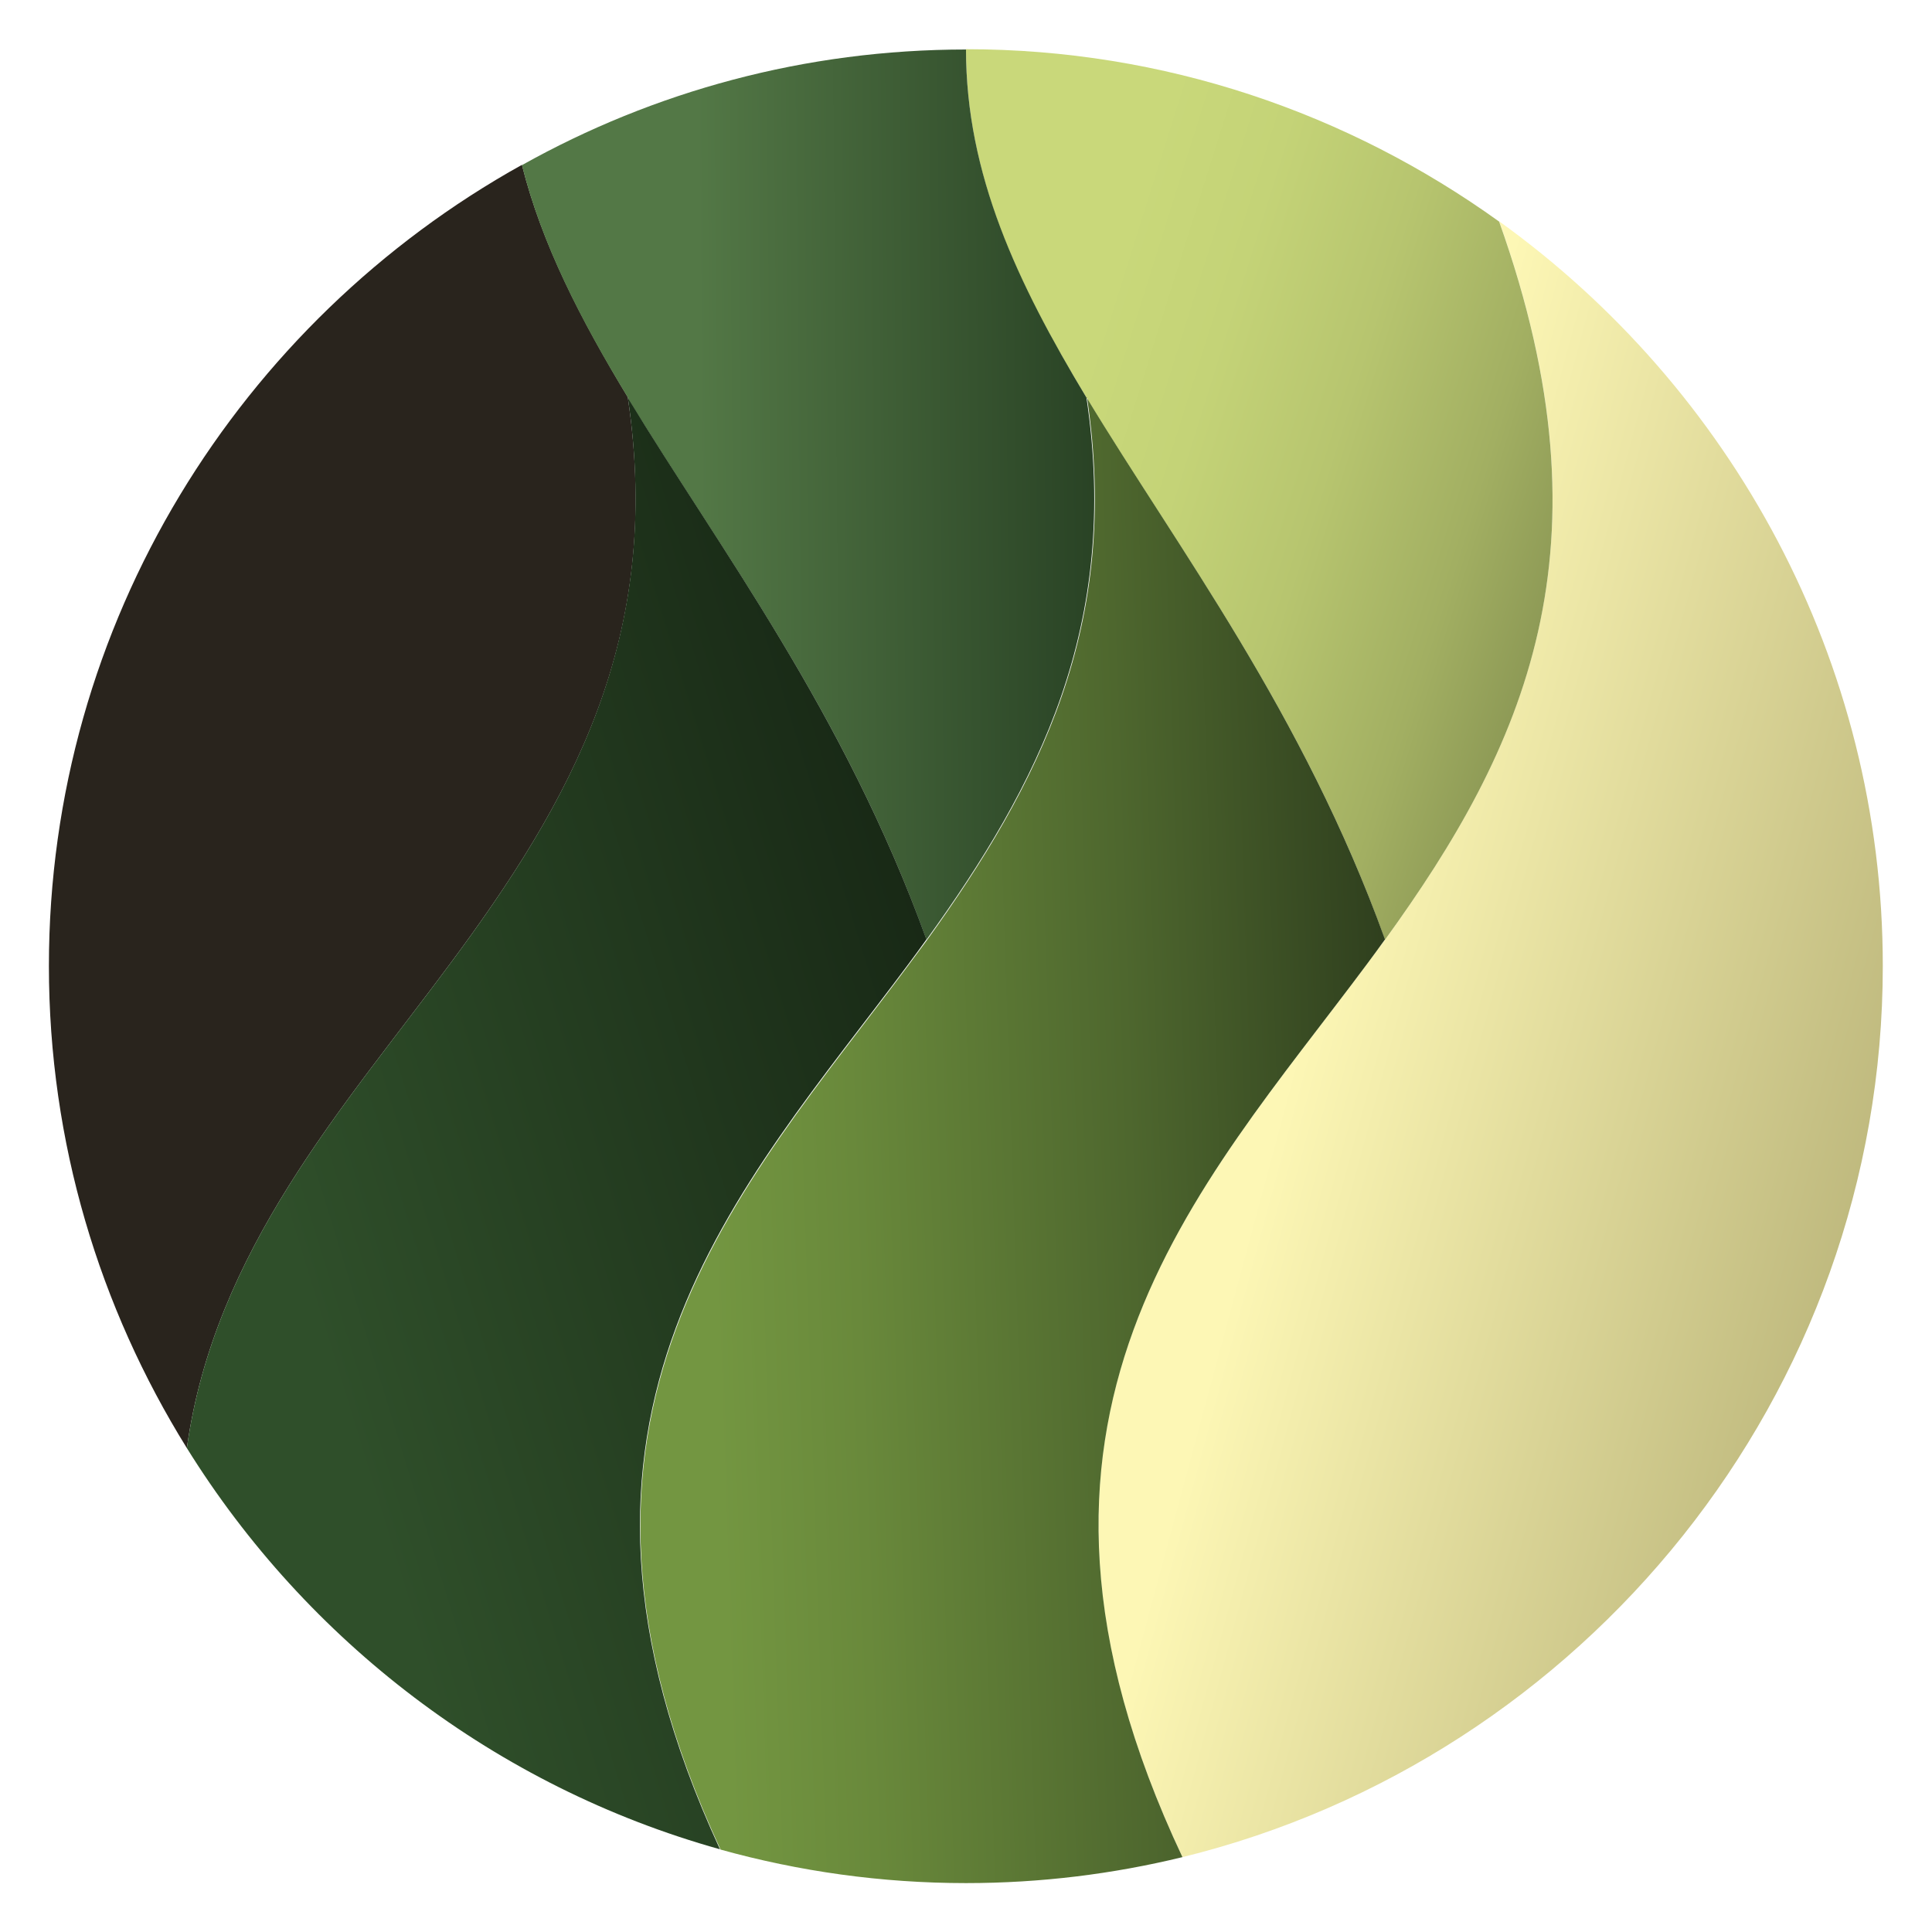
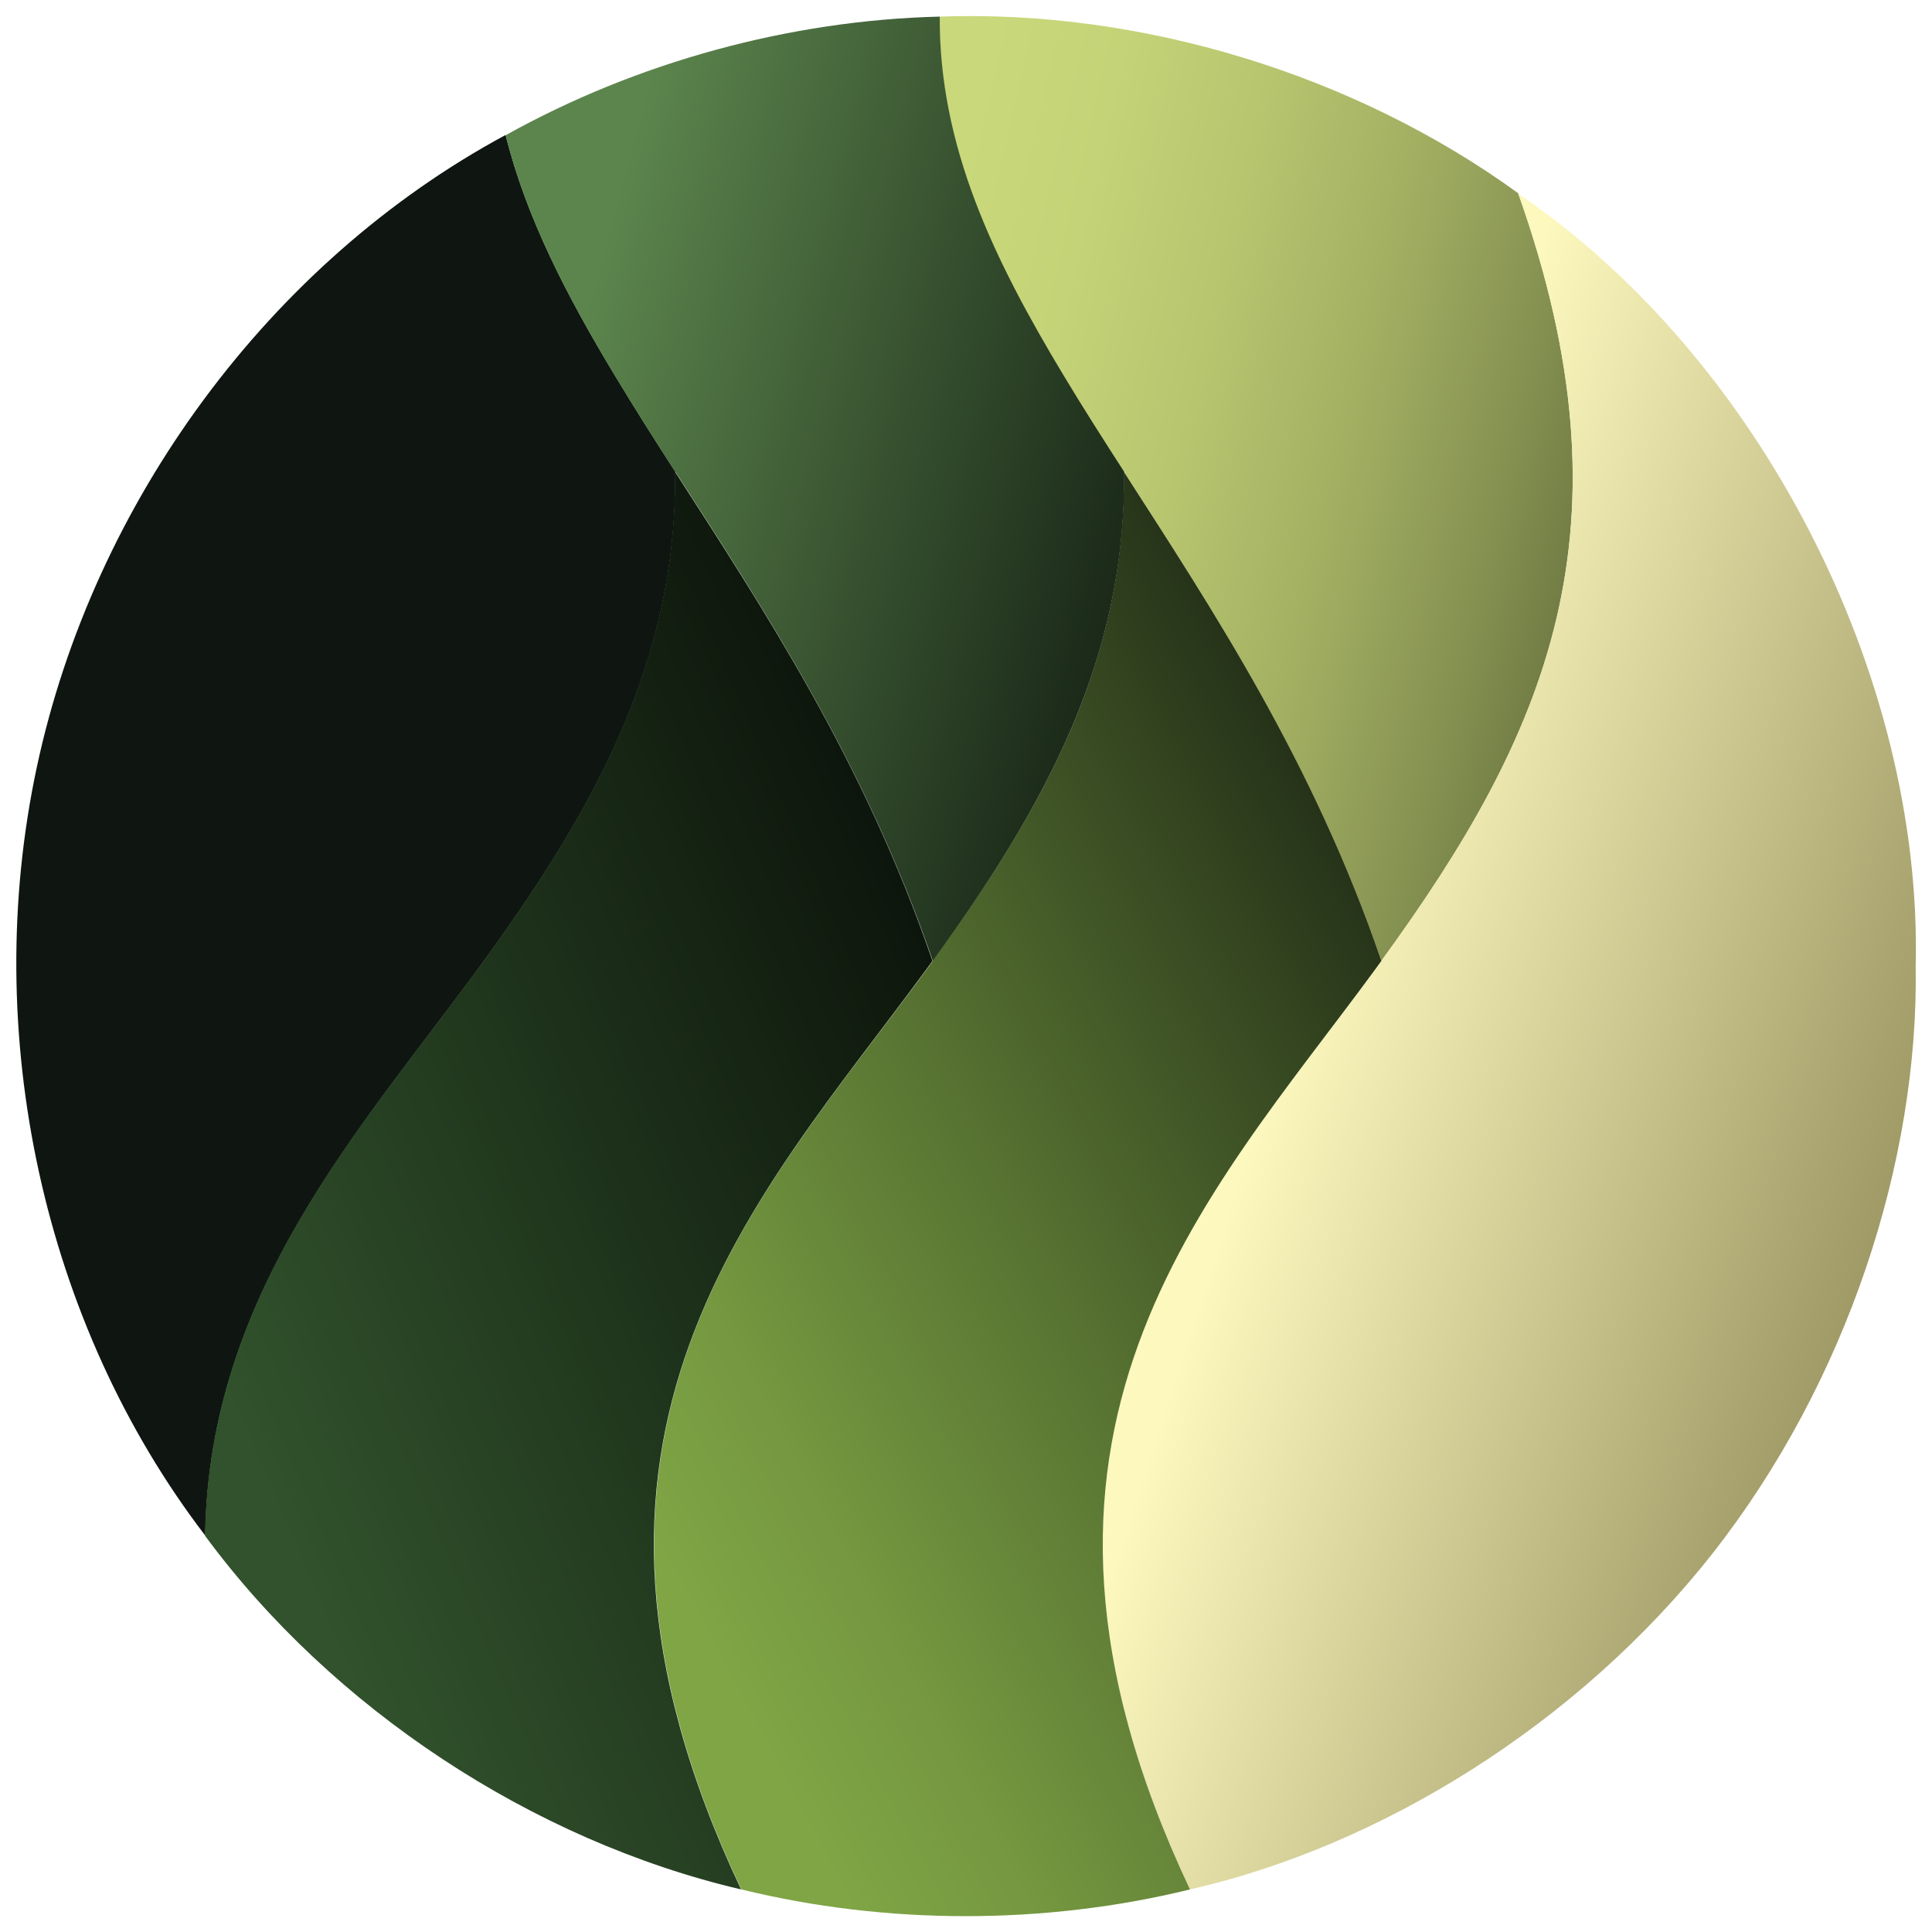
- <svg xmlns="http://www.w3.org/2000/svg" id="Layer_1" data-name="Layer 1" viewBox="0 0 64 64">
+ <svg xmlns="http://www.w3.org/2000/svg" id="Layer_1" width="64" height="64" viewBox="0 0 64 64">
  <defs>
-     <style>
-       .cls-1 {
-         fill: url(#linear-gradient-2);
-       }
- 
-       .cls-2 {
-         fill: url(#linear-gradient-4);
-       }
- 
-       .cls-3 {
-         fill: url(#linear-gradient-3);
-       }
- 
-       .cls-4 {
-         fill: url(#linear-gradient-5);
-       }
- 
-       .cls-5 {
-         fill: url(#linear-gradient);
-       }
- 
-       .cls-6 {
-         fill: #29241d;
-       }
-     </style>
-     <linearGradient id="linear-gradient" x1="758.25" y1="-55.72" x2="708.12" y2="-69.22" gradientTransform="translate(801.36 -21.64) rotate(-180)" gradientUnits="userSpaceOnUse">
-       <stop offset="0" stop-color="#fdf7b5" />
-       <stop offset="1" stop-color="#575222" />
-     </linearGradient>
-     <linearGradient id="linear-gradient-2" x1="35.14" y1="14.45" x2="64.88" y2="23.79" gradientUnits="userSpaceOnUse">
+     <linearGradient id="linear-gradient" x1="29.92" y1="13.71" x2="62.4" y2="21.19" gradientUnits="userSpaceOnUse">
      <stop offset="0" stop-color="#c9d87a" />
      <stop offset=".13" stop-color="#c4d377" />
      <stop offset=".28" stop-color="#b7c56f" />
      <stop offset=".44" stop-color="#a2af62" />
      <stop offset=".6" stop-color="#849050" />
      <stop offset=".77" stop-color="#5e6739" />
      <stop offset=".94" stop-color="#2f361d" />
      <stop offset="1" stop-color="#1d2312" />
    </linearGradient>
-     <linearGradient id="linear-gradient-3" x1="777.87" y1="-59.77" x2="748.25" y2="-58.78" gradientTransform="translate(801.36 -21.64) rotate(-180)" gradientUnits="userSpaceOnUse">
-       <stop offset="0" stop-color="#739641" />
-       <stop offset=".16" stop-color="#69893b" />
-       <stop offset=".47" stop-color="#4e672e" />
-       <stop offset=".87" stop-color="#243118" />
+     <linearGradient id="linear-gradient-2" x1="42.7" y1="33.79" x2="77.71" y2="45.13" gradientUnits="userSpaceOnUse">
+       <stop offset="0" stop-color="#fdf8be" />
+       <stop offset="1" stop-color="#575222" />
+     </linearGradient>
+     <linearGradient id="linear-gradient-3" x1="20.38" y1="48.62" x2="51.54" y2="32.1" gradientUnits="userSpaceOnUse">
+       <stop offset="0" stop-color="#7fa545" />
+       <stop offset=".15" stop-color="#759840" />
+       <stop offset=".42" stop-color="#5a7633" />
+       <stop offset=".79" stop-color="#30401e" />
      <stop offset="1" stop-color="#161f11" />
    </linearGradient>
-     <linearGradient id="linear-gradient-4" x1="778.19" y1="-38.09" x2="759.99" y2="-37.93" gradientTransform="translate(801.36 -21.64) rotate(-180)" gradientUnits="userSpaceOnUse">
-       <stop offset="0" stop-color="#537846" />
-       <stop offset="1" stop-color="#192e18" />
+     <linearGradient id="linear-gradient-4" x1="18.67" y1="12.86" x2="39.92" y2="18.59" gradientUnits="userSpaceOnUse">
+       <stop offset="0" stop-color="#5c854d" />
+       <stop offset="1" stop-color="#121d12" />
    </linearGradient>
-     <linearGradient id="linear-gradient-5" x1="9.59" y1="41.15" x2="55.53" y2="26.98" gradientUnits="userSpaceOnUse">
-       <stop offset="0" stop-color="#2f4f2a" />
+     <linearGradient id="linear-gradient-5" x1="7.38" y1="46.01" x2="41.56" y2="31.31" gradientUnits="userSpaceOnUse">
+       <stop offset="0" stop-color="#31522c" />
      <stop offset="1" stop-color="#000" />
    </linearGradient>
  </defs>
-   <path class="cls-6" d="M17.29,5.46c.66,2.63,1.95,5.12,3.51,7.7v.02c1.18,7.95-1.89,13.36-5.9,18.76-3.53,4.76-7.8,9.49-8.71,16.03-2.89-4.65-4.57-10.12-4.57-15.97,0-11.38,6.34-21.35,15.67-26.54Z" />
-   <path class="cls-5" d="M49.66,7.33c7.68,5.52,12.71,14.54,12.71,24.67,0,14.23-9.93,26.26-23.2,29.52-6.9-14.62.52-22.06,6.11-29.58.2-.27.4-.54.6-.81h0c4.6-6.37,7.66-12.94,3.78-23.8Z" />
-   <path class="cls-1" d="M32,1.63c6.58,0,12.67,2.12,17.66,5.71,3.88,10.86.82,17.43-3.78,23.79-2.71-7.53-6.85-12.93-9.89-17.96-2.3-3.79-3.99-7.38-3.99-11.54Z" />
-   <path class="cls-3" d="M35.99,13.16c3.04,5.03,7.17,10.43,9.89,17.96h0c-.2.28-.4.55-.6.82-5.59,7.51-13,14.96-6.11,29.58-2.3.56-4.7.86-7.17.86-2.81,0-5.54-.39-8.13-1.11h0s0,0,0,0c-6.68-14.44.69-21.85,6.24-29.32.2-.27.4-.54.6-.81h0c3.71-5.15,6.43-10.42,5.3-17.97Z" />
-   <path class="cls-2" d="M32,1.63c0,4.15,1.7,7.74,3.99,11.54,1.13,7.55-1.59,12.82-5.3,17.96-2.71-7.53-6.84-12.92-9.89-17.94v-.02c-1.57-2.58-2.85-5.07-3.51-7.7,4.36-2.44,9.38-3.83,14.71-3.83Z" />
-   <path class="cls-4" d="M20.8,13.18c3.05,5.02,7.17,10.41,9.89,17.94h0c-.2.28-.4.55-.6.82-5.55,7.46-12.91,14.88-6.24,29.32-7.41-2.07-13.69-6.9-17.66-13.29.91-6.54,5.18-11.27,8.71-16.03,4.01-5.4,7.07-10.81,5.9-18.76Z" />
+   <path d="M50.29,6.4C44.88,2.47,37.81.31,31.12.55c-.02,4.28,1.76,8,4.13,11.93.62,1.03,1.29,2.08,1.98,3.15,2.92,4.54,6.25,9.58,8.53,16.2,5.46-7.5,8.5-14.28,4.53-25.43Z" fill="url(#linear-gradient)" />
+   <path d="M22.36,15.61c-.69-1.07-1.35-2.11-1.97-3.14-1.62-2.68-2.96-5.27-3.64-8C8.94,8.68,3.1,16.62,1.22,25.41c-1.88,8.79.19,18.42,5.58,25.46.12-8,5.09-13.4,9.02-18.75,3.89-5.3,6.61-10.21,6.55-16.51Z" fill="#0f1612" />
+   <path d="M50.29,6.4c3.97,11.15.93,17.93-4.53,25.43-.07.1-.14.19-.21.29-5.59,7.61-13.28,15.32-6.13,30.47,6.29-1.43,12.85-5.46,17.31-11.13,4.46-5.68,6.83-13,6.73-19.45.23-9.65-5.18-20.17-13.17-25.6Z" fill="url(#linear-gradient-2)" />
+   <path d="M30.9,31.83c-.07.1-.14.19-.21.29-5.59,7.61-13.28,15.32-6.13,30.47,4.81,1.18,10.05,1.18,14.86,0-7.15-15.14.54-22.85,6.13-30.47.07-.1.14-.19.21-.29-2.27-6.62-5.61-11.66-8.53-16.2.06,6.18-2.56,11.02-6.34,16.2Z" fill="url(#linear-gradient-3)" />
+   <path d="M22.36,15.61c2.92,4.54,6.26,9.59,8.54,16.22,3.77-5.19,6.39-10.02,6.34-16.2-.69-1.07-1.36-2.12-1.98-3.15-2.37-3.93-4.15-7.65-4.13-11.93-4.97.12-10.04,1.51-14.38,3.93.68,2.73,2.02,5.32,3.64,8,.62,1.03,1.28,2.07,1.97,3.14Z" fill="url(#linear-gradient-4)" />
+   <path d="M22.36,15.61c.06,6.3-2.66,11.21-6.55,16.51-3.93,5.35-8.9,10.75-9.02,18.75,4.21,5.72,10.84,10.1,17.76,11.72-7.15-15.14.54-22.85,6.13-30.47.07-.1.14-.19.21-.29-2.27-6.63-5.62-11.68-8.54-16.22Z" fill="url(#linear-gradient-5)" />
+   <path d="M50.29,6.4c3.97,11.15.93,17.93-4.53,25.43-.07.1-.14.19-.21.29-5.59,7.61-13.28,15.32-6.13,30.47,6.29-1.43,12.85-5.46,17.31-11.13,4.46-5.68,6.83-13,6.73-19.45.23-9.65-5.18-20.17-13.17-25.6Z" fill="none" />
+   <path d="M30.9,31.83c-.07.1-.14.19-.21.29-5.59,7.61-13.28,15.32-6.13,30.47,4.81,1.18,10.05,1.18,14.86,0-7.15-15.14.54-22.85,6.13-30.47.07-.1.14-.19.21-.29-2.27-6.62-5.61-11.66-8.53-16.2.06,6.18-2.56,11.02-6.34,16.2Z" fill="none" />
+   <path d="M50.29,6.4C44.88,2.47,37.81.31,31.12.55c-.02,4.28,1.76,8,4.13,11.93.62,1.03,1.29,2.08,1.98,3.15,2.92,4.54,6.25,9.58,8.53,16.2,5.46-7.5,8.5-14.28,4.53-25.43Z" fill="none" />
+   <path d="M22.36,15.61c-.69-1.07-1.35-2.11-1.97-3.14-1.62-2.68-2.96-5.27-3.64-8C8.94,8.68,3.1,16.62,1.22,25.41c-1.88,8.79.19,18.42,5.58,25.46.12-8,5.09-13.4,9.02-18.75,3.89-5.3,6.61-10.21,6.55-16.51,2.92,4.54,6.26,9.59,8.54,16.22,3.77-5.19,6.39-10.02,6.34-16.2-.69-1.07-1.36-2.12-1.98-3.15-2.37-3.93-4.15-7.65-4.13-11.93-4.97.12-10.04,1.51-14.38,3.93.68,2.73,2.02,5.32,3.64,8,.62,1.03,1.28,2.07,1.97,3.14.06,6.3-2.66,11.21-6.55,16.51-3.93,5.35-8.9,10.75-9.02,18.75,4.21,5.72,10.84,10.1,17.76,11.72-7.15-15.14.54-22.85,6.13-30.47.07-.1.14-.19.21-.29-2.27-6.63-5.62-11.68-8.54-16.22Z" fill="none" />
</svg>
